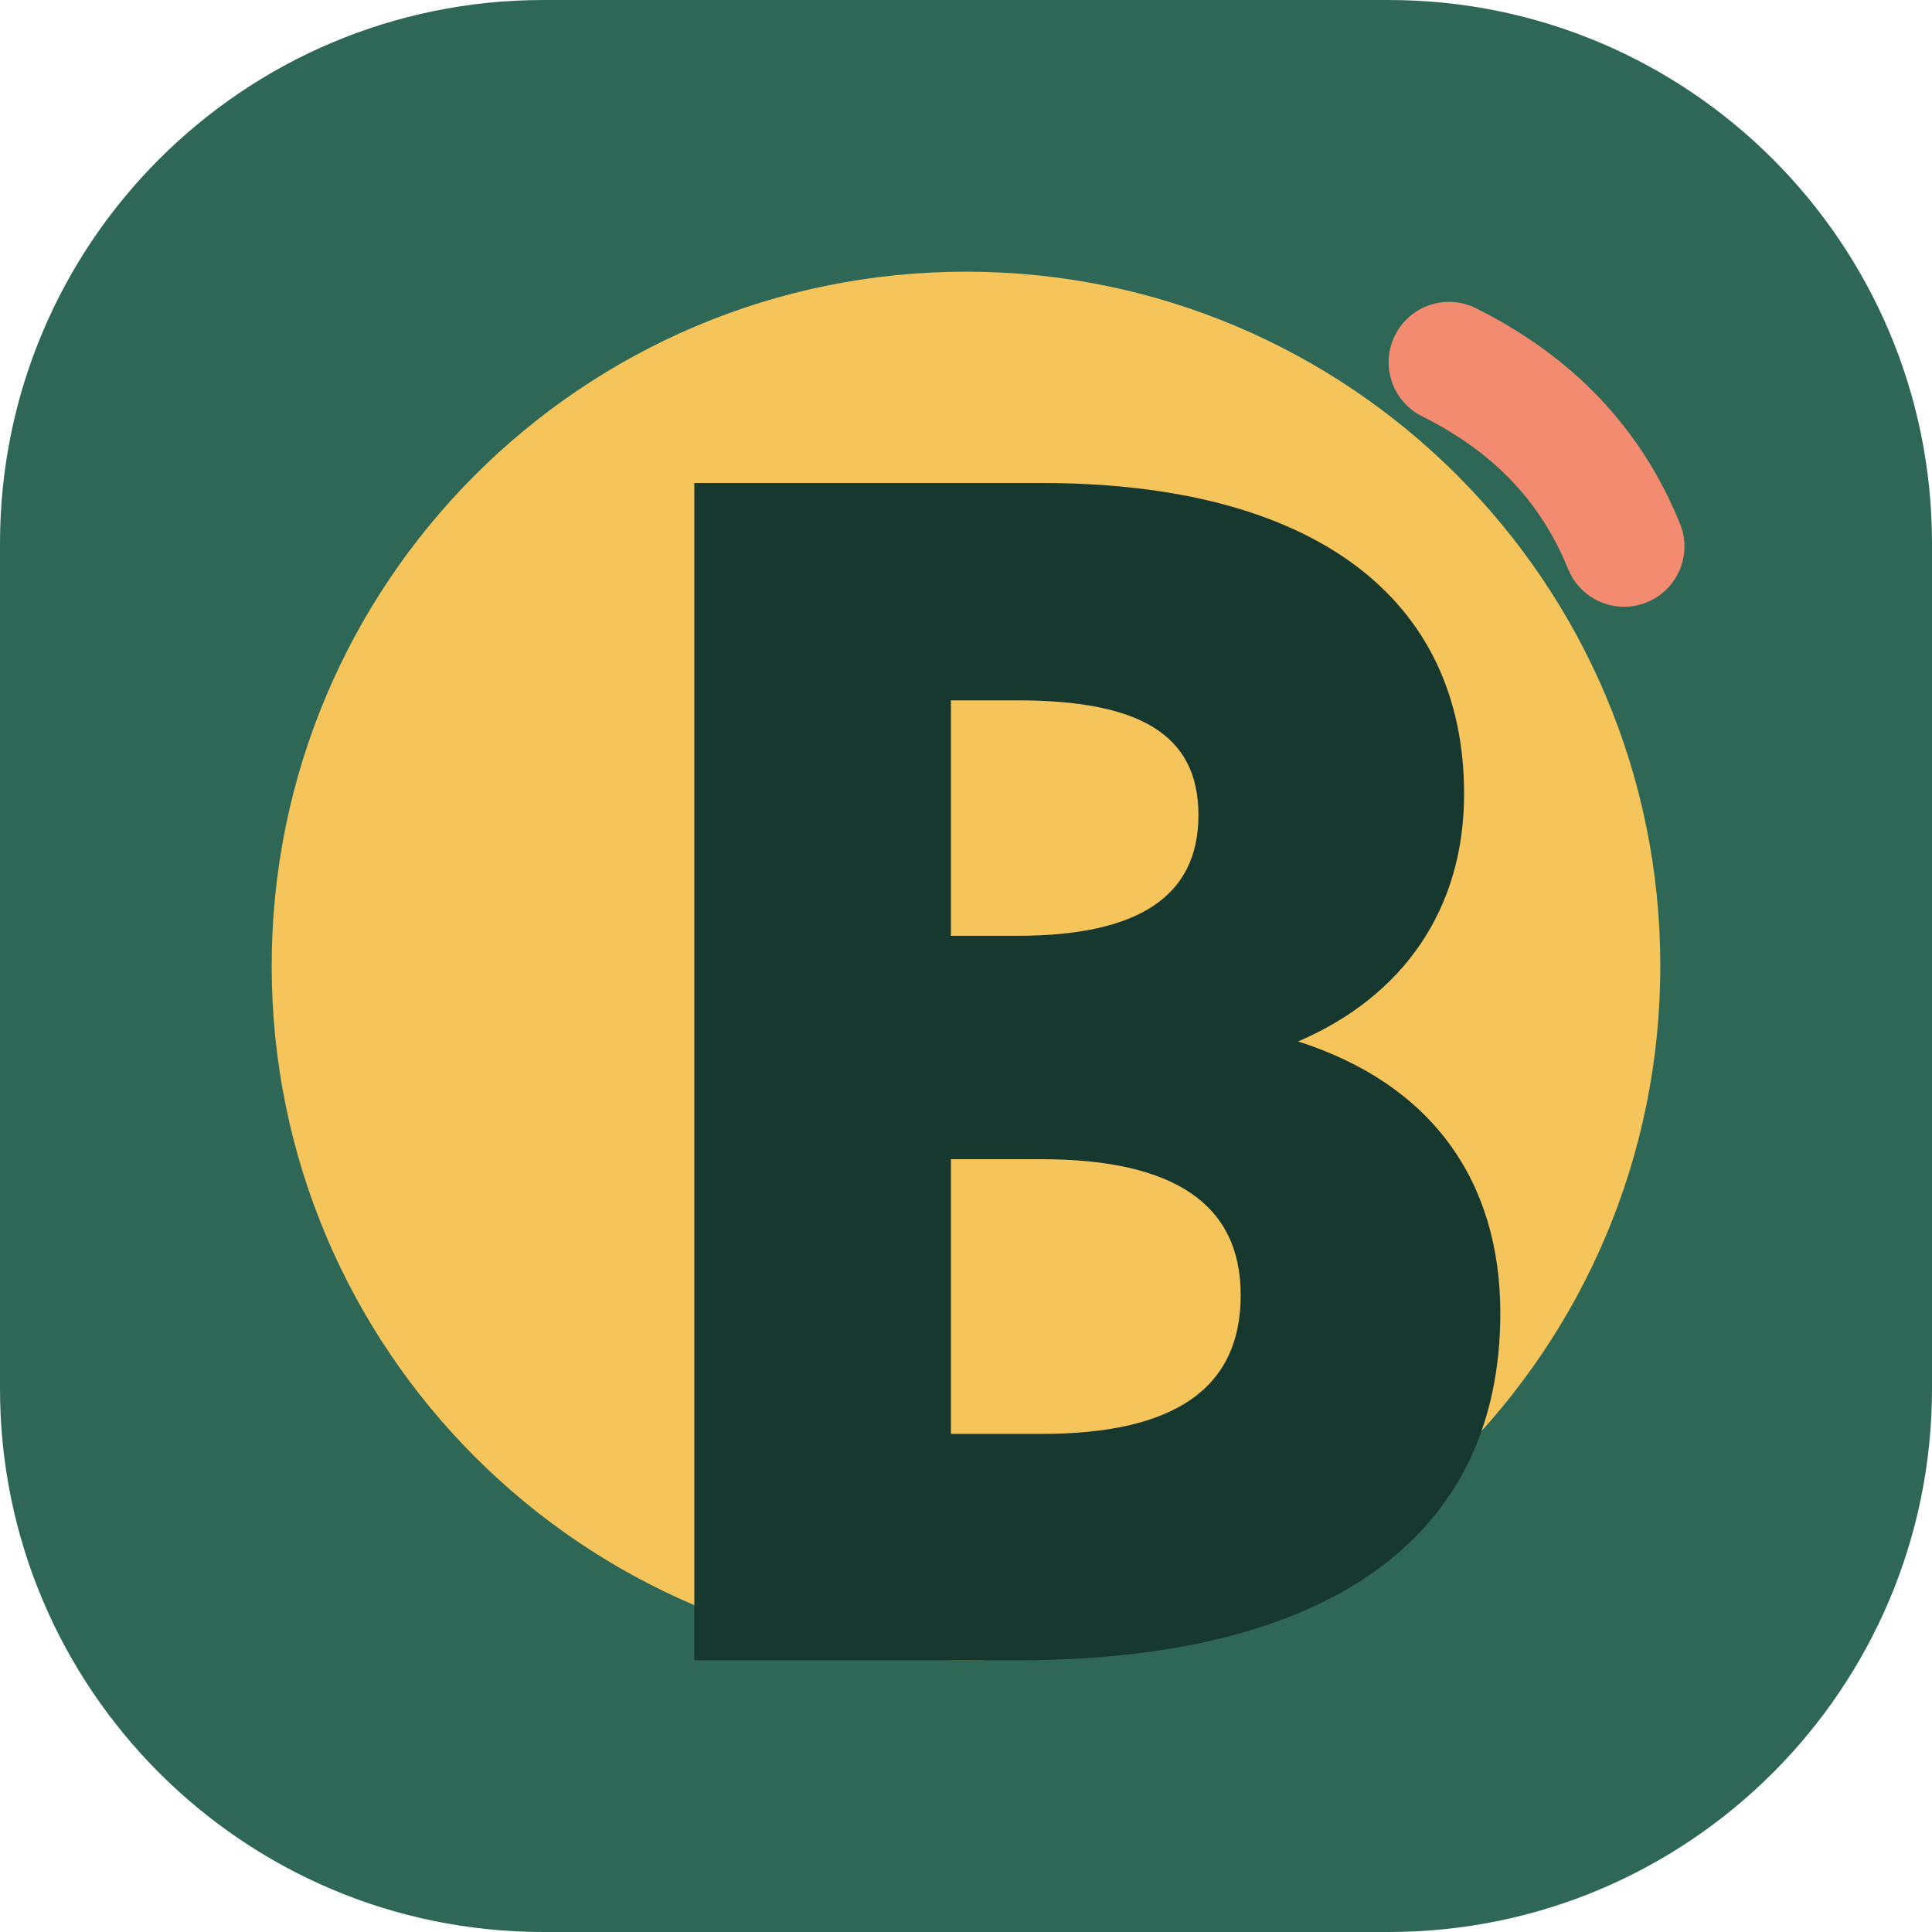
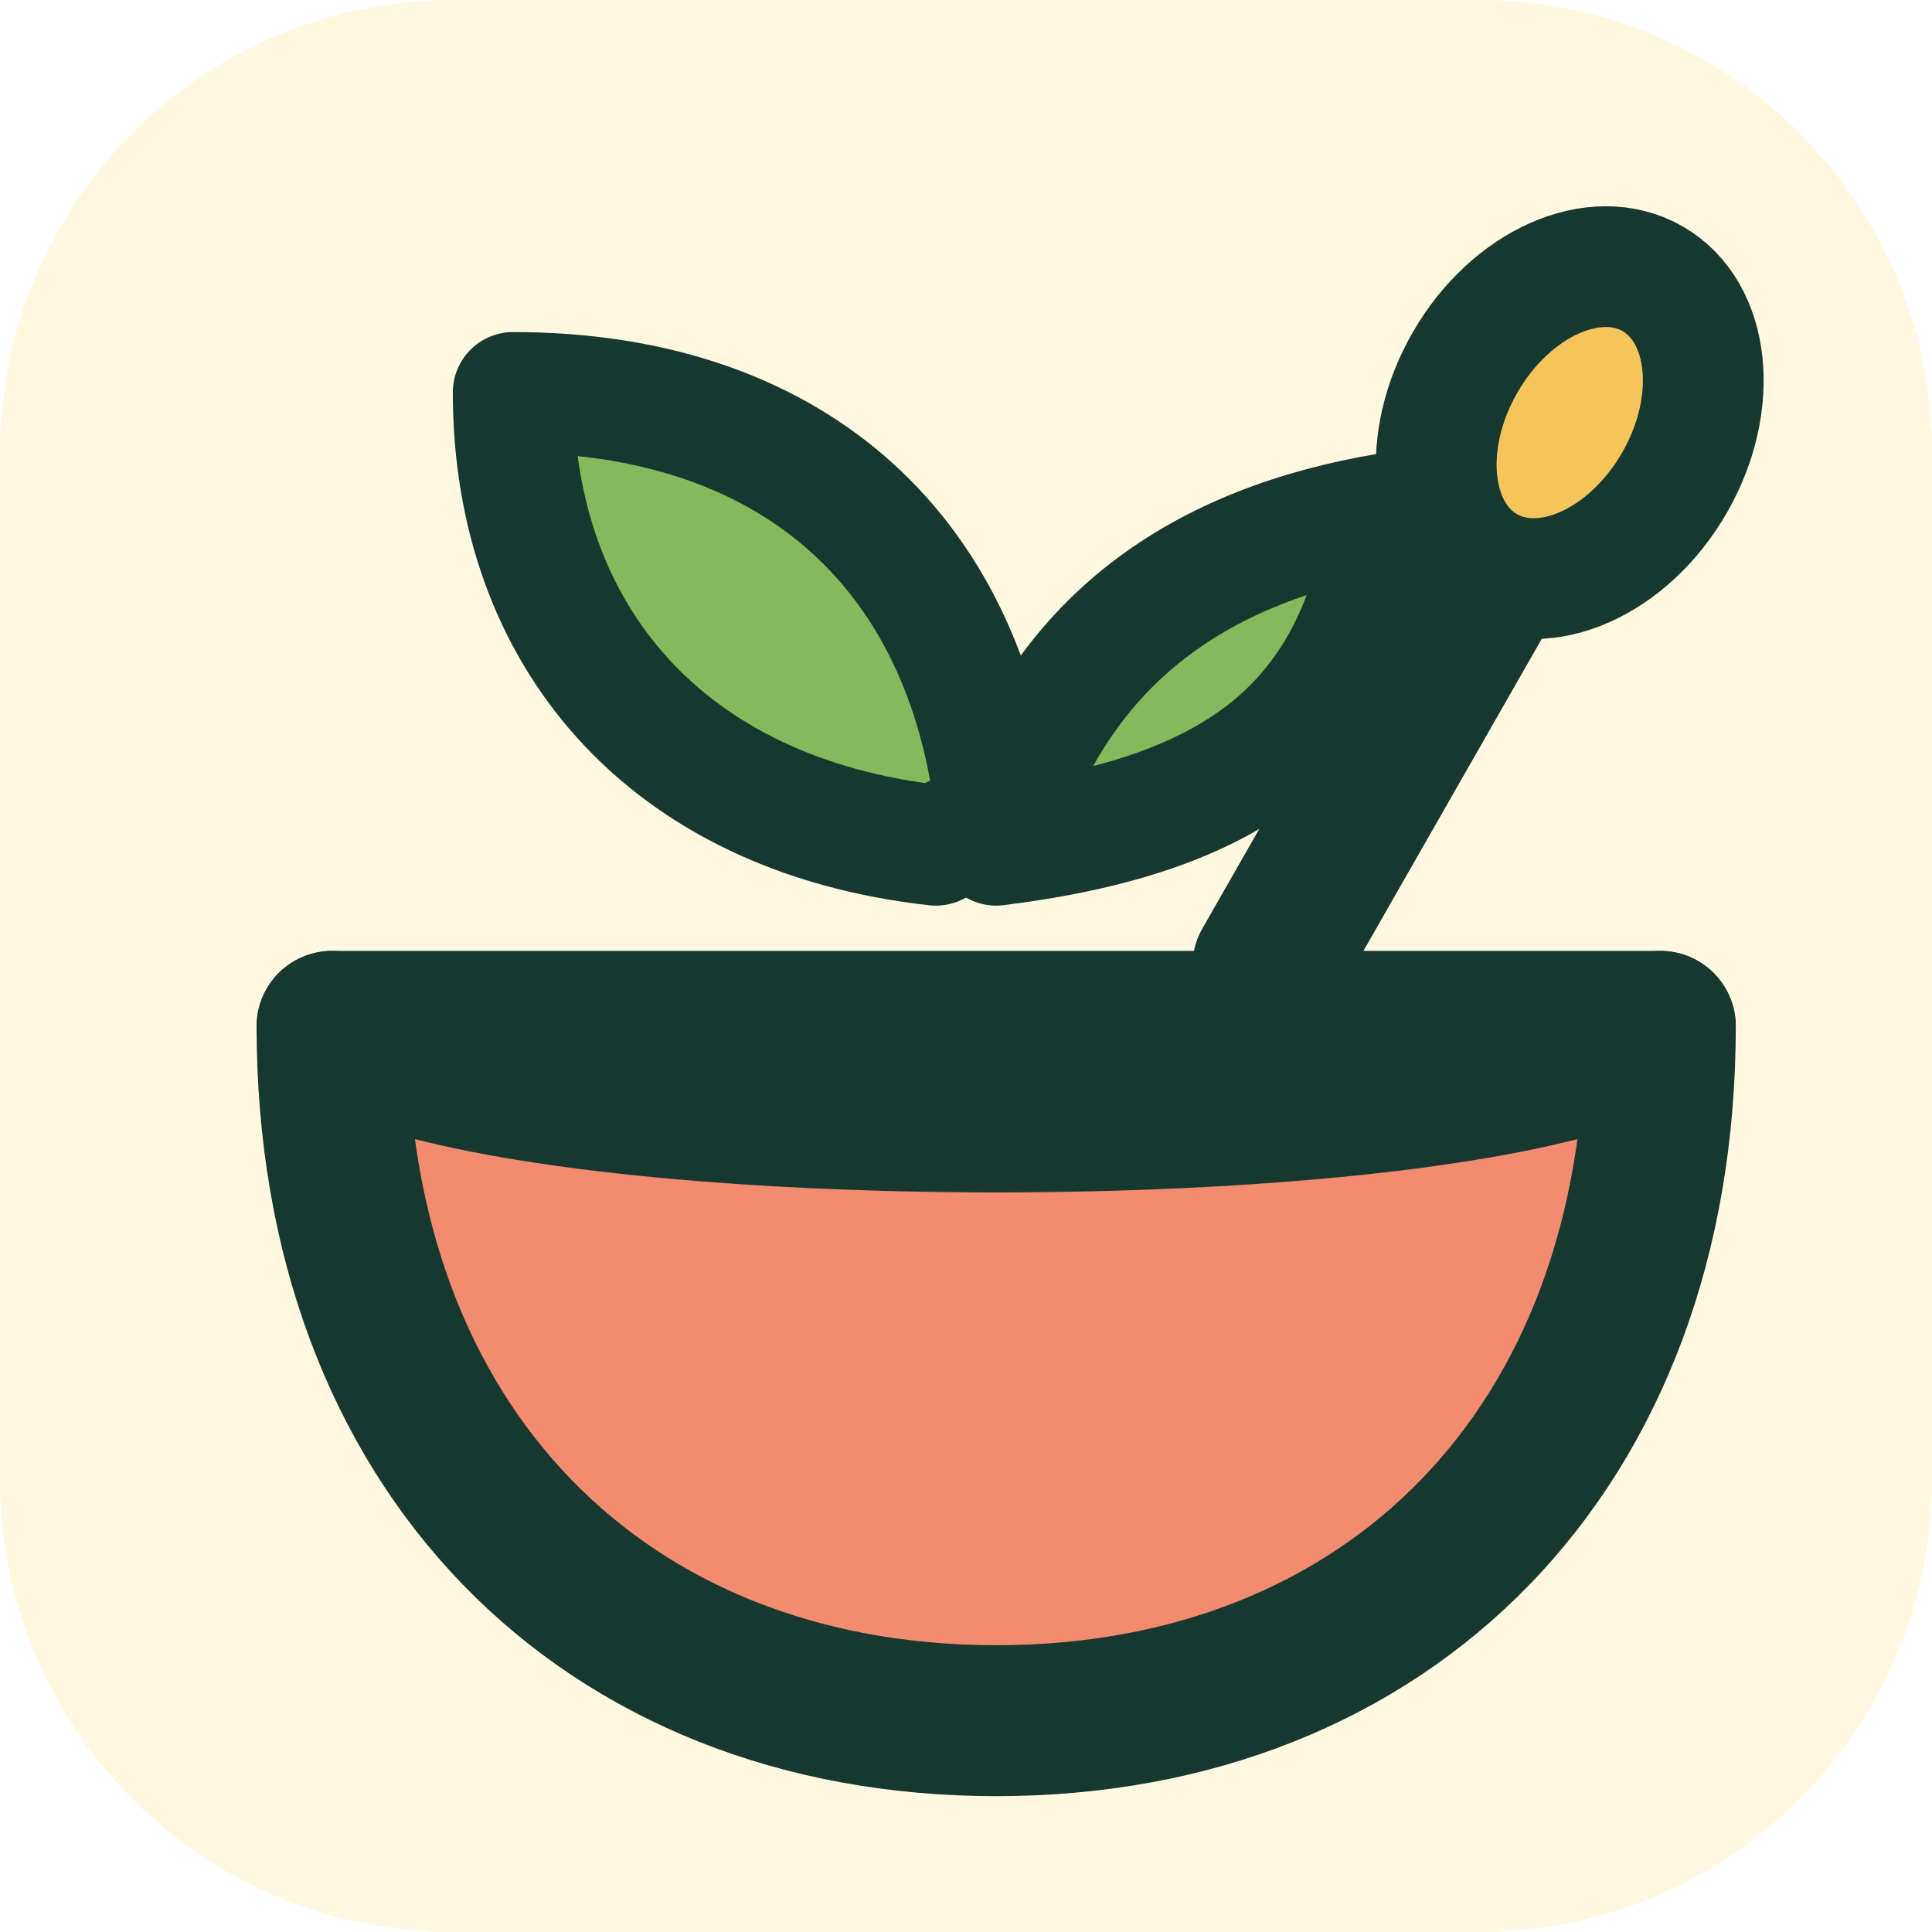
- <svg xmlns="http://www.w3.org/2000/svg" viewBox="0 0 64 64">
-   <rect width="64" height="64" rx="18" fill="#2e6755" />
-   <circle cx="32" cy="32" r="23" fill="#f5c55b" />
-   <path d="M23 16h11.5c9 0 14 3.8 14 10.3 0 3.8-2 6.7-5.5 8.2 4.4 1.4 6.7 4.6 6.7 9 0 7.5-5.8 11.5-16 11.5H23V16Zm10.7 15c4 0 6-1.3 6-4s-2-3.8-6-3.8h-2.2V31h2.2Zm.8 16.5c4.4 0 6.6-1.5 6.6-4.6 0-3-2.2-4.5-6.6-4.5h-3v9.1h3Z" fill="#17382f" />
-   <path d="M48 12c2.8 1.4 4.7 3.4 5.8 6.1" fill="none" stroke="#f28b70" stroke-width="4" stroke-linecap="round" />
+ <svg xmlns="http://www.w3.org/2000/svg" viewBox="0 0 64 64" role="img" aria-labelledby="title">
+   <rect width="64" height="64" rx="15" fill="#fff7df" />
+   <path d="M42 32 50 18" fill="none" stroke="#17382f" stroke-width="5" stroke-linecap="round" />
+   <ellipse cx="52" cy="14" rx="4" ry="5.5" transform="rotate(30 52 14)" fill="#f5c55b" stroke="#17382f" stroke-width="4" />
+   <path d="M31 28C22 27 17 21 17 13c9 0 15 5 16 14Z" fill="#86b85c" stroke="#17382f" stroke-width="4" stroke-linejoin="round" />
+   <path d="M33 28c2-7 7-10 13-11-1 7-5 10-13 11Z" fill="#86b85c" stroke="#17382f" stroke-width="4" stroke-linejoin="round" />
+   <path d="M11 34h44c0 14-9 23-22 23S11 48 11 34Z" fill="#f28b70" stroke="#17382f" stroke-width="5" stroke-linejoin="round" />
+   <path d="M11 34c6 4 38 4 44 0" fill="none" stroke="#17382f" stroke-width="5" stroke-linecap="round" />
</svg>
